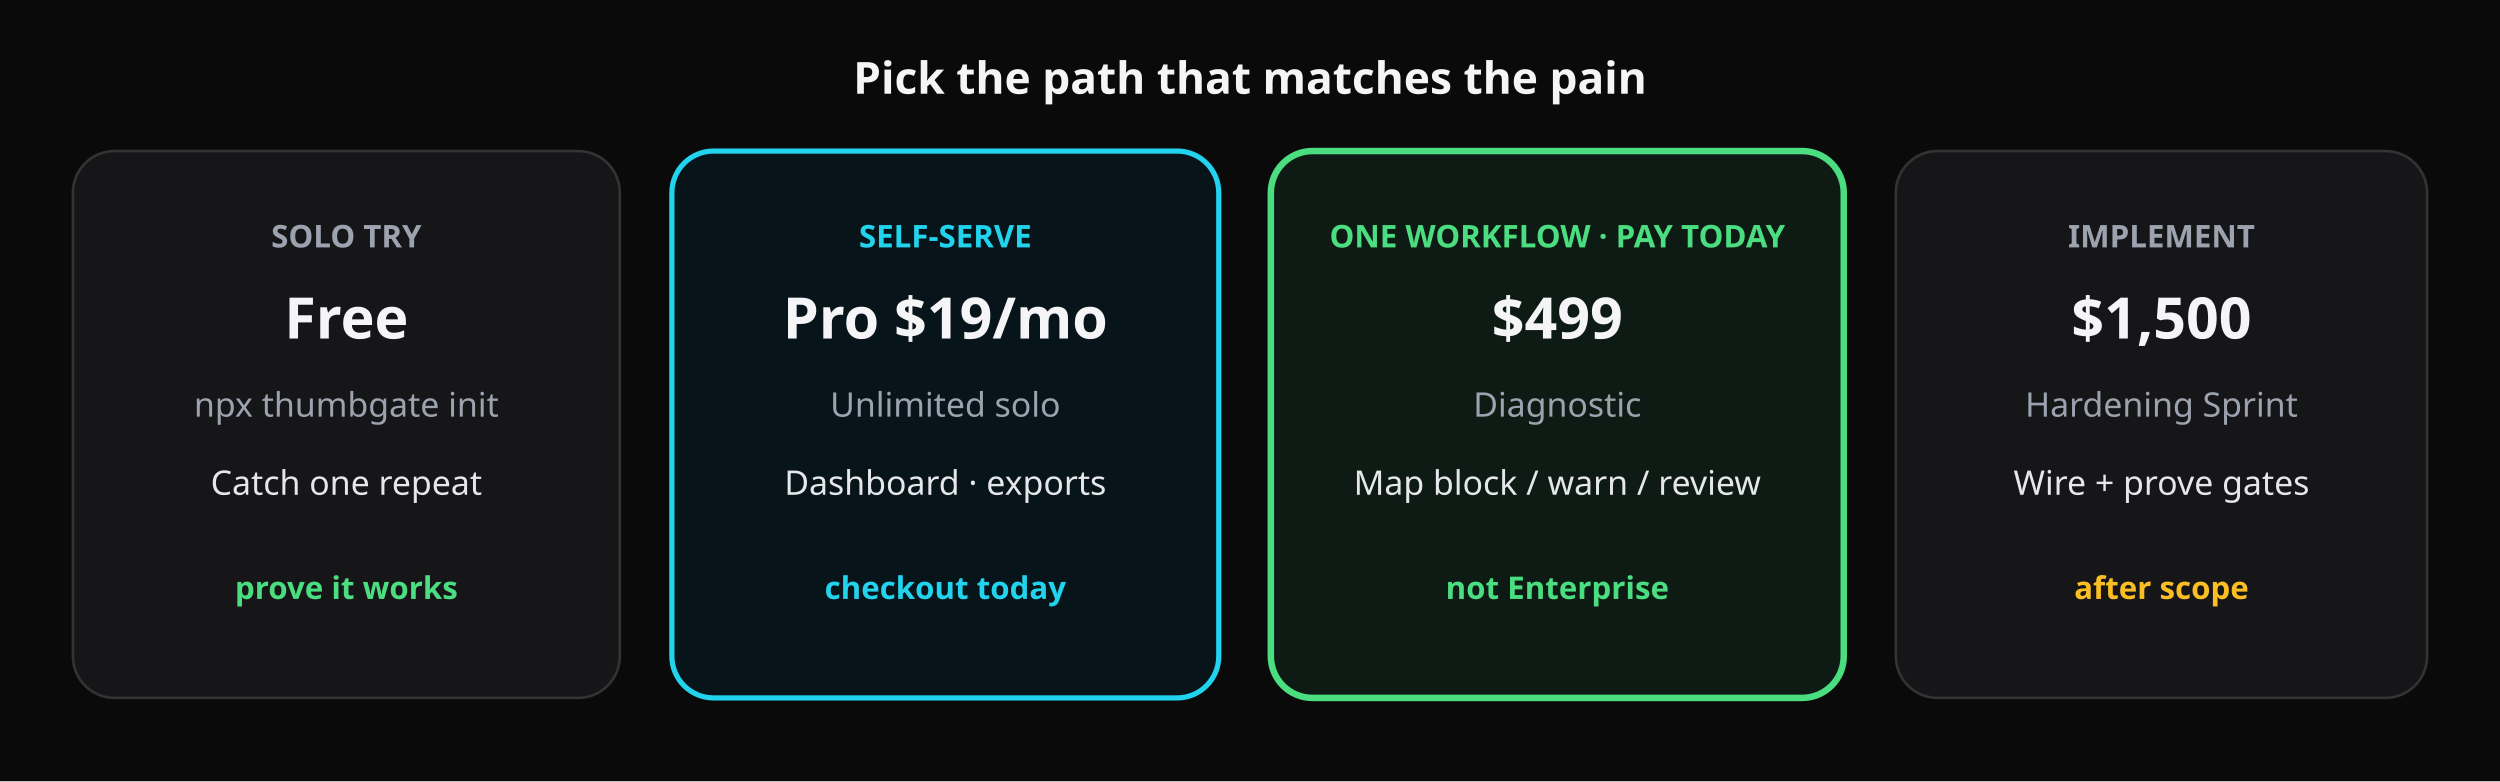
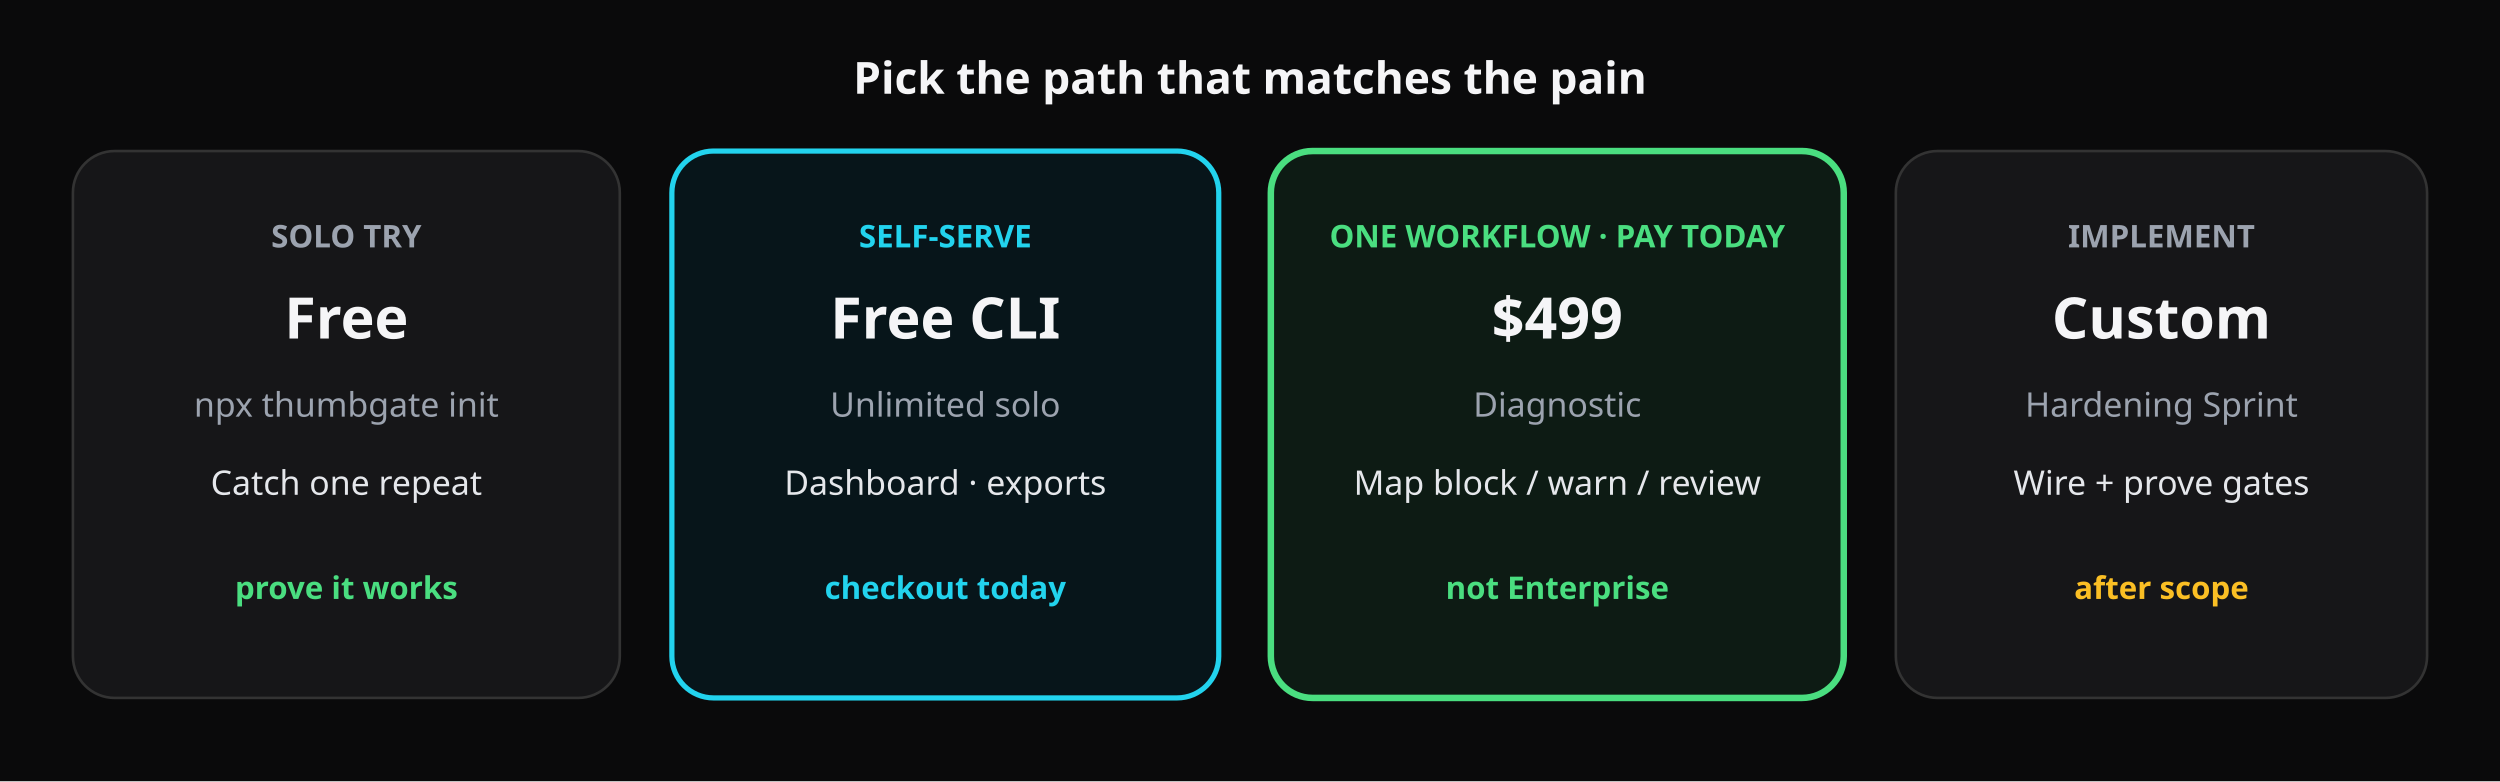
<svg xmlns="http://www.w3.org/2000/svg" viewBox="0 0 960 300" role="img" aria-labelledby="t d">
  <rect width="960" height="300" fill="#0a0a0b" />
  <g font-family="system-ui,sans-serif">
    <text x="480" y="36" text-anchor="middle" fill="#f5f5f7" font-size="17" font-weight="800">Pick the path that matches the pain</text>
    <rect x="28" y="58" width="210" height="210" rx="16" fill="#161618" stroke="#333" />
    <text x="133" y="95" text-anchor="middle" fill="#9ca3af" font-size="12" font-weight="700">SOLO TRY</text>
    <text x="133" y="130" text-anchor="middle" fill="#f5f5f7" font-size="22" font-weight="900">Free</text>
    <text x="133" y="160" text-anchor="middle" fill="#9ca3af" font-size="13">npx thumbgate init</text>
    <text x="133" y="190" text-anchor="middle" fill="#e5e7eb" font-size="13">Catch one repeat</text>
    <text x="133" y="230" text-anchor="middle" fill="#4ade80" font-size="12" font-weight="700">prove it works</text>
    <rect x="258" y="58" width="210" height="210" rx="16" fill="#07151a" stroke="#22d3ee" stroke-width="2" />
    <text x="363" y="95" text-anchor="middle" fill="#22d3ee" font-size="12" font-weight="700">SELF-SERVE</text>
-     <text x="363" y="130" text-anchor="middle" fill="#f5f5f7" font-size="22" font-weight="900">Pro $19/mo</text>
+     <text x="363" y="130" text-anchor="middle" fill="#f5f5f7" font-size="22" font-weight="900">Free CLI</text>
    <text x="363" y="160" text-anchor="middle" fill="#9ca3af" font-size="13">Unlimited solo</text>
    <text x="363" y="190" text-anchor="middle" fill="#e5e7eb" font-size="13">Dashboard · exports</text>
    <text x="363" y="230" text-anchor="middle" fill="#22d3ee" font-size="12" font-weight="700">checkout today</text>
    <rect x="488" y="58" width="220" height="210" rx="16" fill="#0d1b14" stroke="#4ade80" stroke-width="2.5" />
    <text x="598" y="95" text-anchor="middle" fill="#4ade80" font-size="12" font-weight="700">ONE WORKFLOW · PAY TODAY</text>
    <text x="598" y="130" text-anchor="middle" fill="#f5f5f7" font-size="22" font-weight="900">$499</text>
    <text x="598" y="160" text-anchor="middle" fill="#9ca3af" font-size="13">Diagnostic</text>
    <text x="598" y="190" text-anchor="middle" fill="#e5e7eb" font-size="13">Map block / warn / review</text>
    <text x="598" y="230" text-anchor="middle" fill="#4ade80" font-size="12" font-weight="700">not Enterprise</text>
    <rect x="728" y="58" width="204" height="210" rx="16" fill="#161618" stroke="#333" />
    <text x="830" y="95" text-anchor="middle" fill="#9ca3af" font-size="12" font-weight="700">IMPLEMENT</text>
-     <text x="830" y="130" text-anchor="middle" fill="#f5f5f7" font-size="22" font-weight="900">$1,500</text>
+     <text x="830" y="130" text-anchor="middle" fill="#f5f5f7" font-size="22" font-weight="900">Custom</text>
    <text x="830" y="160" text-anchor="middle" fill="#9ca3af" font-size="13">Hardening Sprint</text>
    <text x="830" y="190" text-anchor="middle" fill="#e5e7eb" font-size="13">Wire + prove gates</text>
    <text x="830" y="230" text-anchor="middle" fill="#fbbf24" font-size="12" font-weight="700">after scope</text>
  </g>
</svg>
